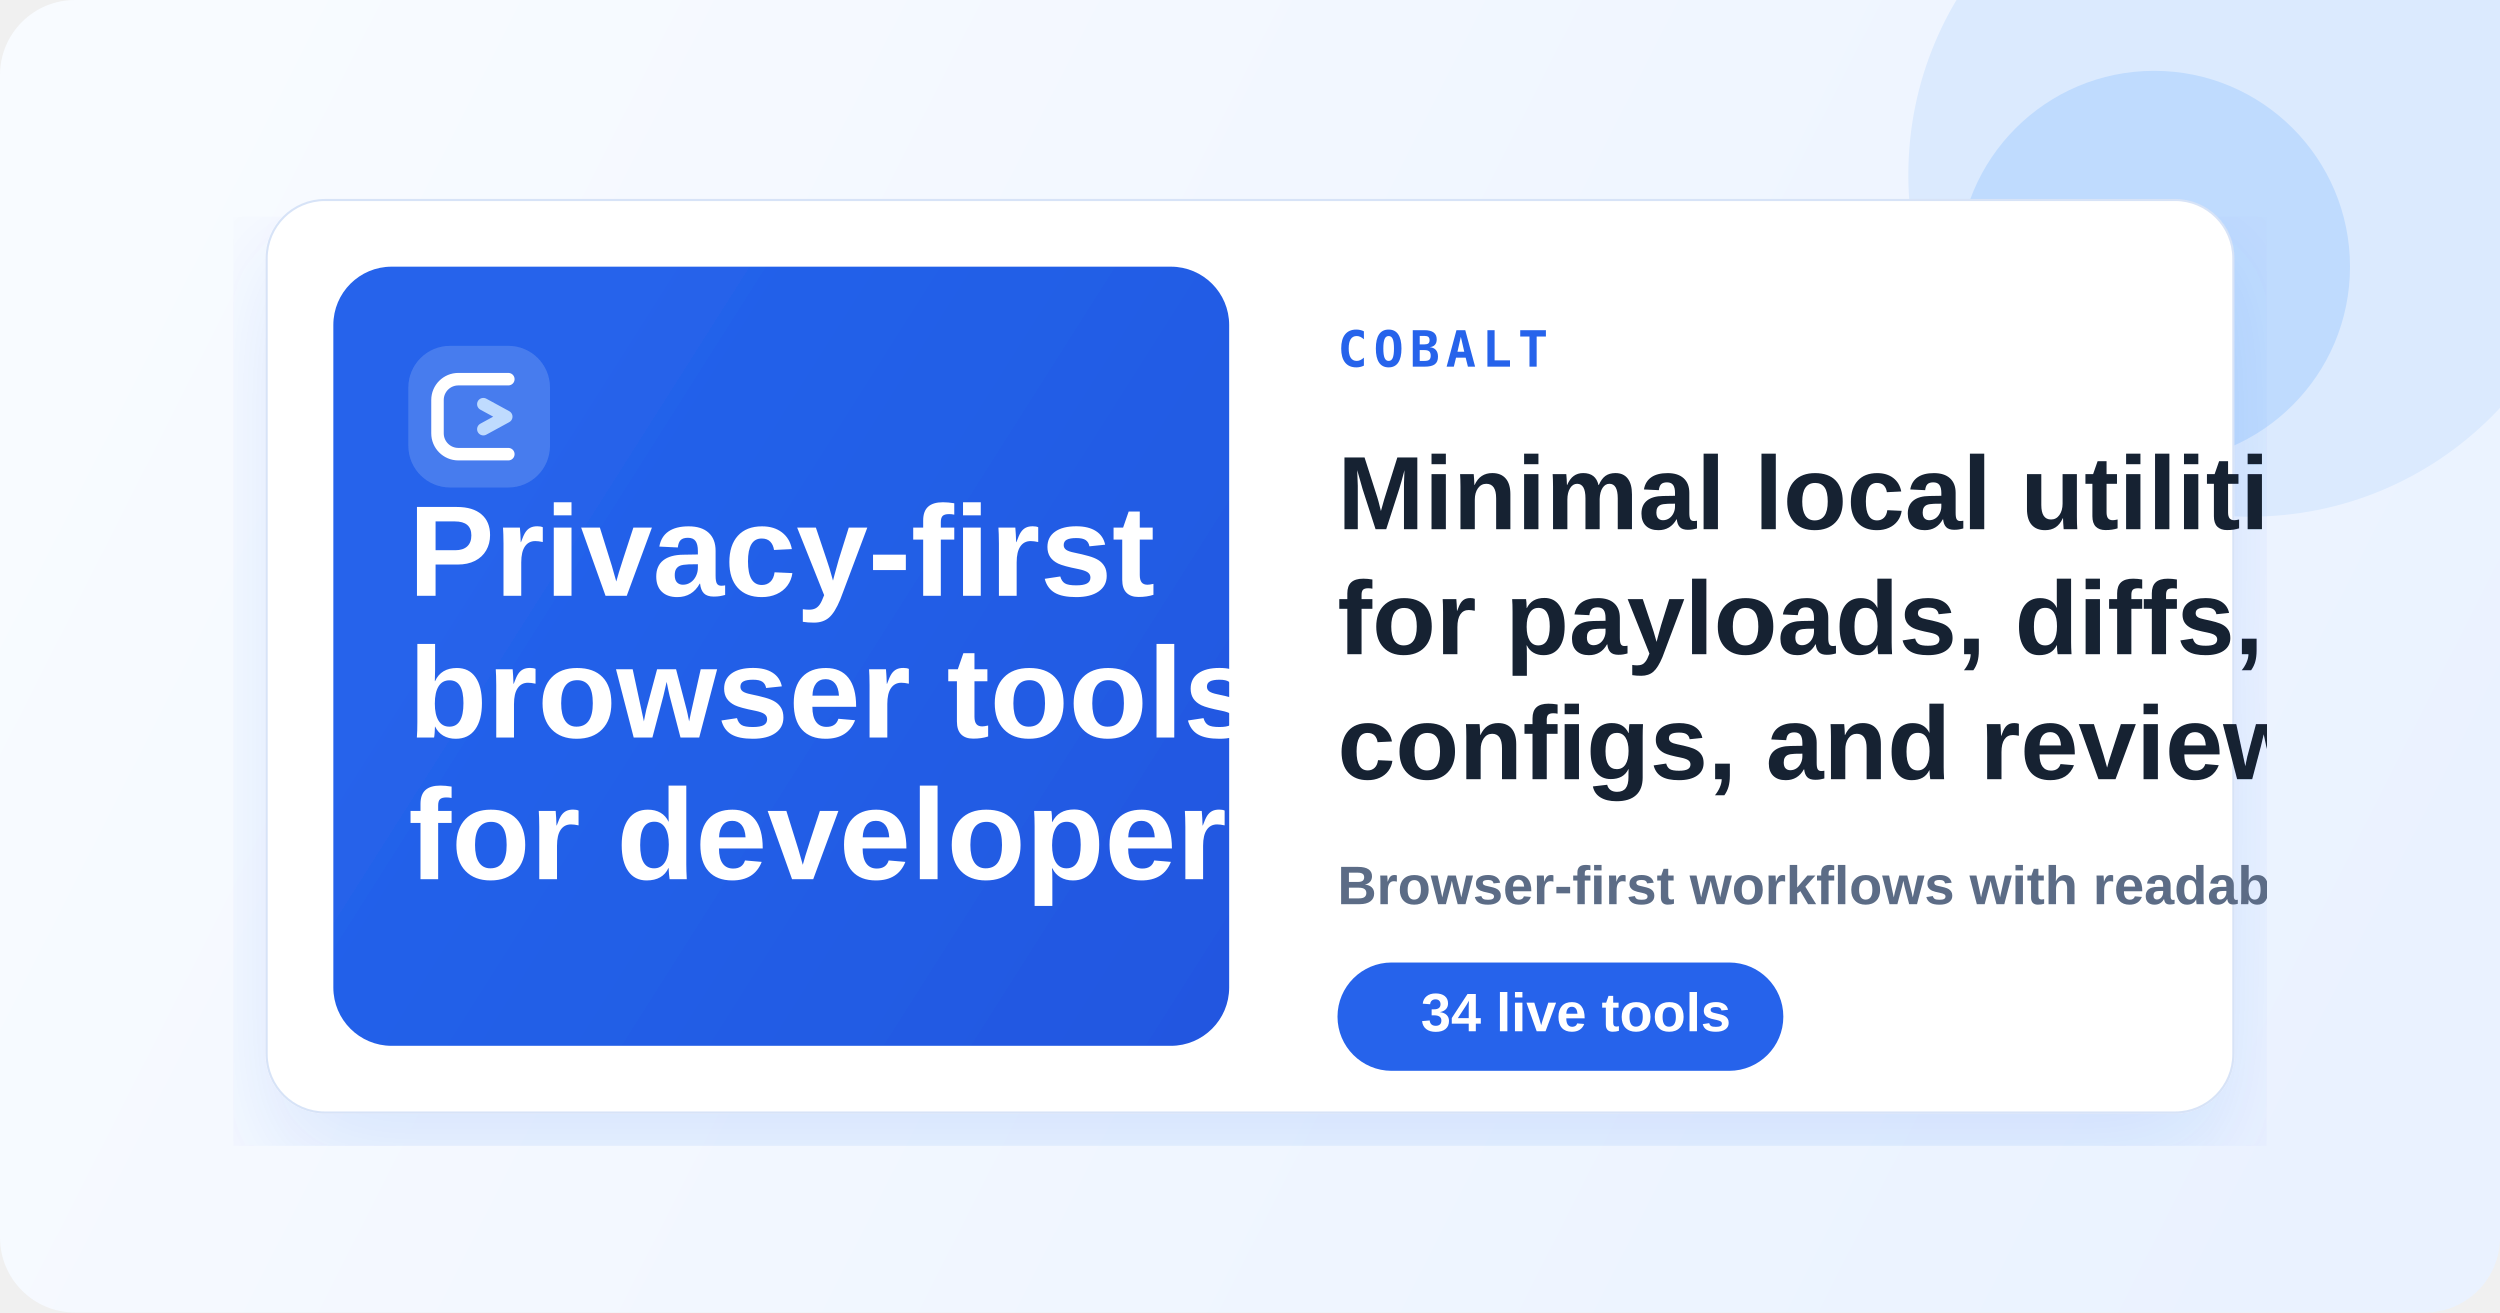
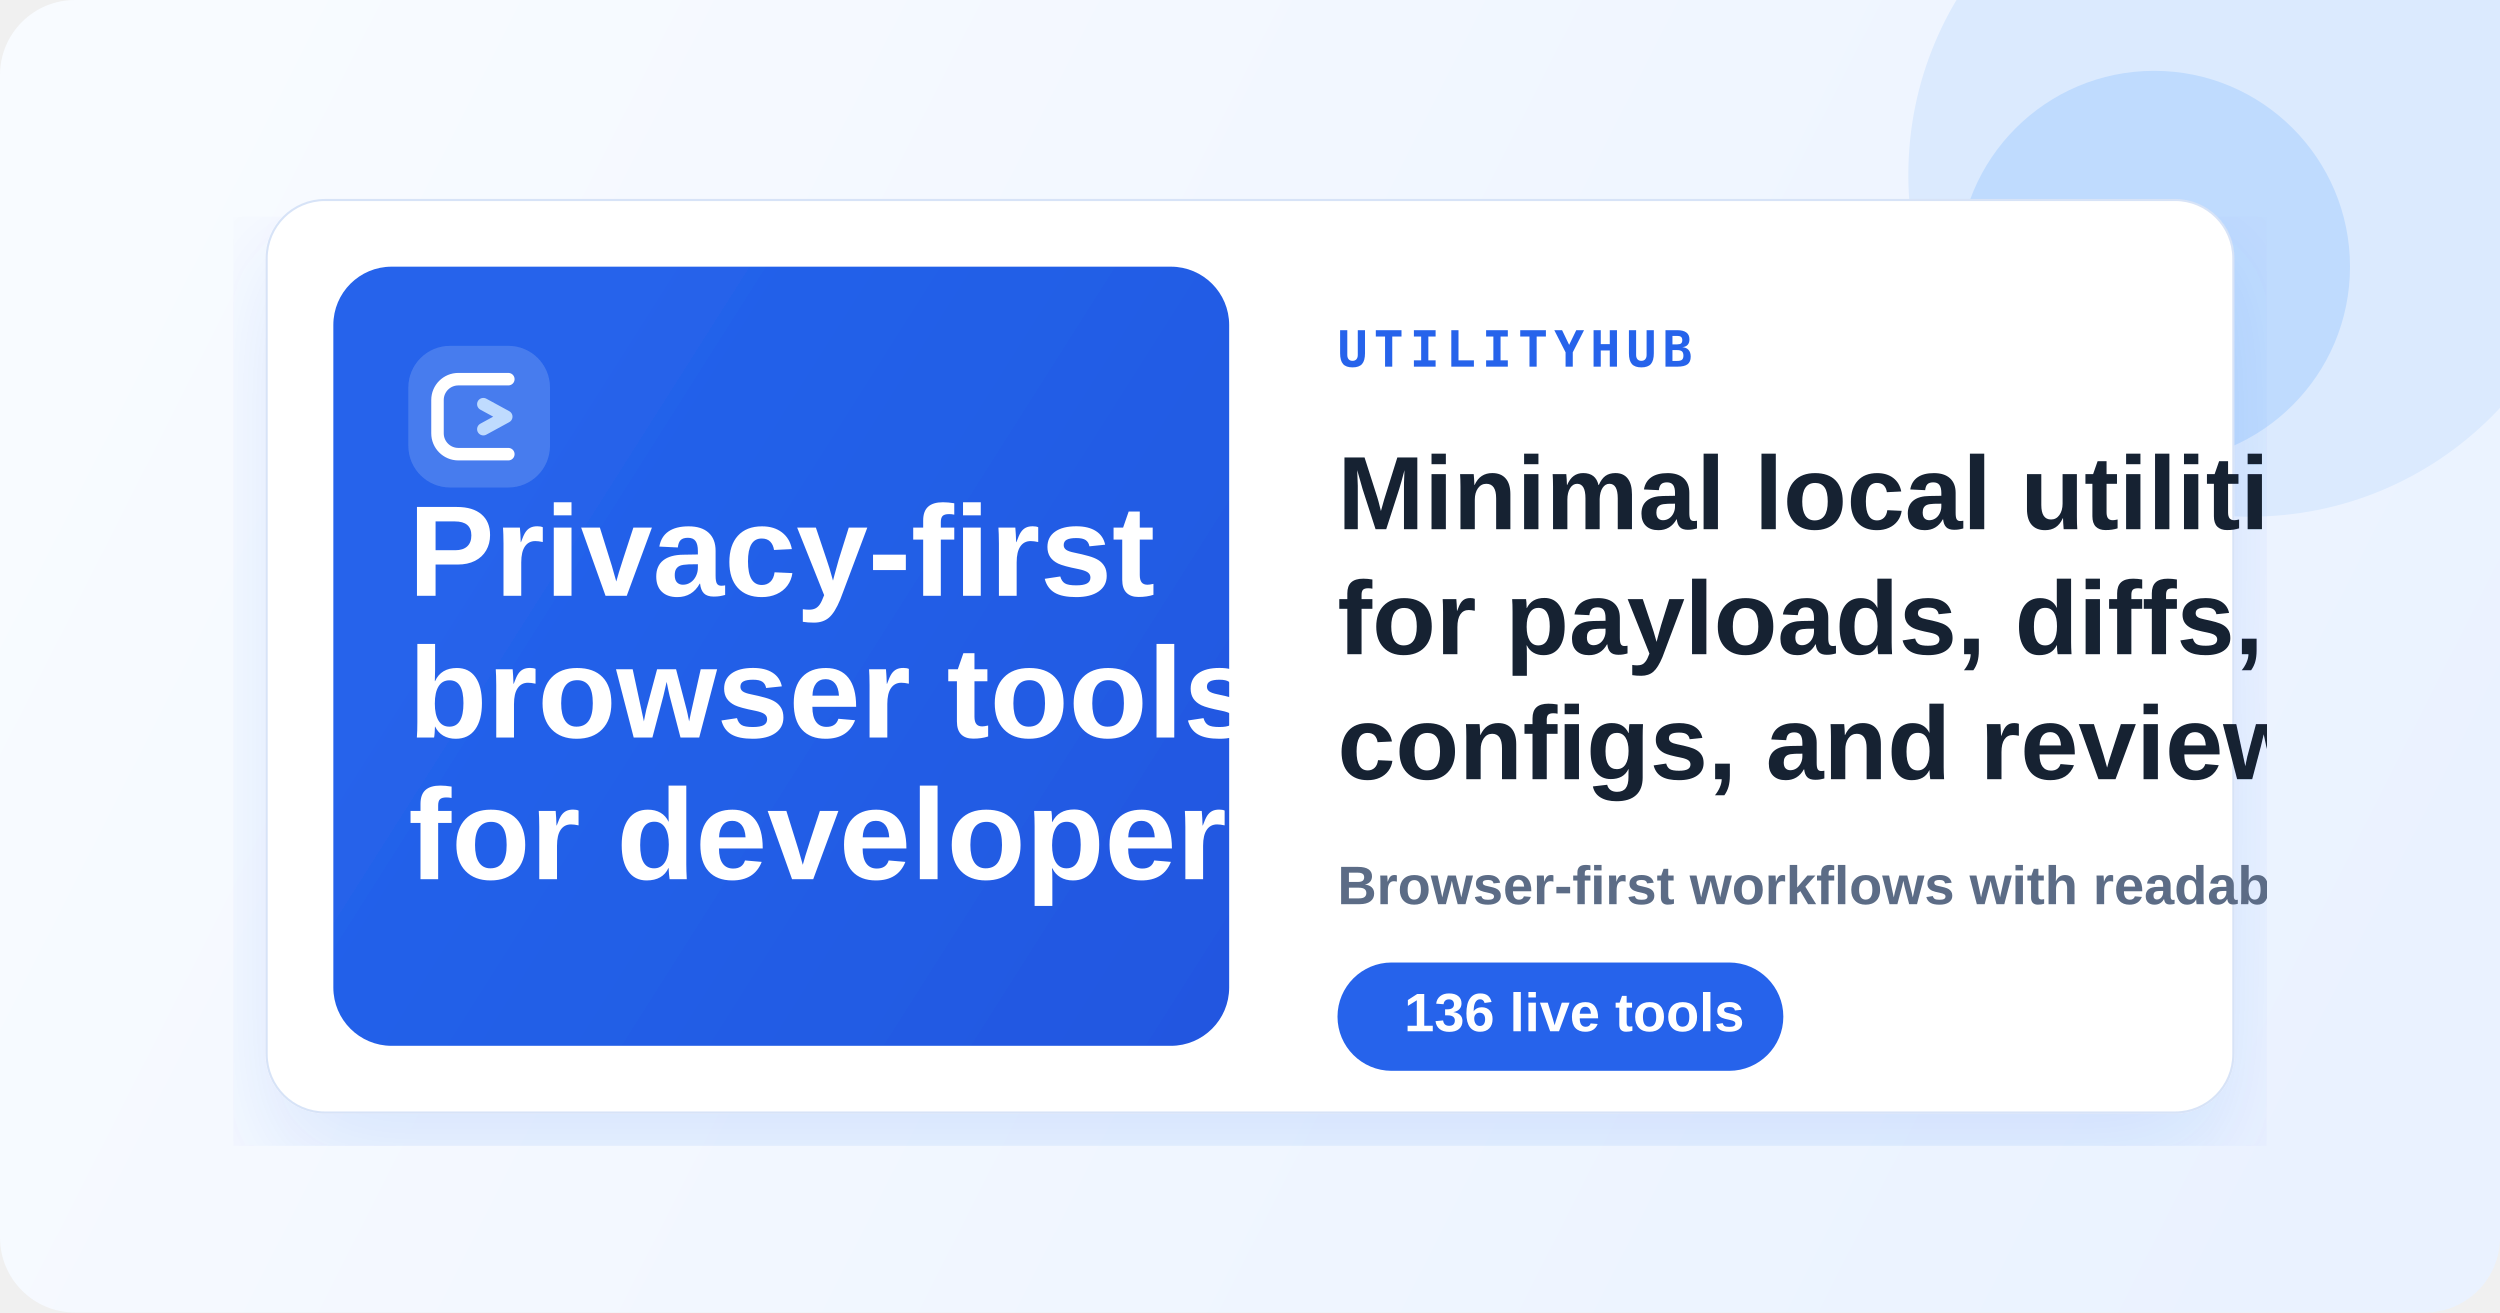
<svg xmlns="http://www.w3.org/2000/svg" width="1200" height="630" viewBox="0 0 1200 630" fill="none" role="img" aria-labelledby="title desc">
  <defs>
    <linearGradient id="bg" x1="84" y1="54" x2="1116" y2="576" gradientUnits="userSpaceOnUse">
      <stop stop-color="#F8FBFF" />
      <stop offset="1" stop-color="#EAF2FF" />
    </linearGradient>
    <linearGradient id="hero" x1="320" y1="104" x2="948" y2="502" gradientUnits="userSpaceOnUse">
      <stop stop-color="#2563EB" />
      <stop offset="1" stop-color="#1D4ED8" />
    </linearGradient>
    <filter id="shadow" x="112" y="80" width="976" height="470" filterUnits="userSpaceOnUse" color-interpolation-filters="sRGB">
      <feDropShadow dx="0" dy="24" stdDeviation="28" flood-color="#2563EB" flood-opacity="0.12" />
    </filter>
  </defs>
  <rect width="1200" height="630" rx="36" fill="url(#bg)" />
  <circle cx="1080" cy="84" r="164" fill="#DBEAFE" />
  <circle cx="1034" cy="128" r="94" fill="#BFDBFE" />
  <g filter="url(#shadow)">
    <rect x="128" y="96" width="944" height="438" rx="28" fill="#FFFFFF" stroke="#D7E3F7" />
    <rect x="160" y="128" width="430" height="374" rx="28" fill="url(#hero)" />
    <rect x="196" y="166" width="68" height="68" rx="20" fill="rgba(255,255,255,0.16)" />
    <path d="M244 182H220C214.477 182 210 186.477 210 192V208C210 213.523 214.477 218 220 218H244" stroke="white" stroke-width="6" stroke-linecap="round" stroke-linejoin="round" />
    <path d="M232 194L243 200L232 206" stroke="#BFDBFE" stroke-width="6" stroke-linecap="round" stroke-linejoin="round" />
    <text x="196" y="286" fill="white" font-family="Manrope, Arial, sans-serif" font-size="62" font-weight="800">Privacy-first</text>
    <text x="196" y="354" fill="white" font-family="Manrope, Arial, sans-serif" font-size="62" font-weight="800">browser tools</text>
    <text x="196" y="422" fill="white" font-family="Manrope, Arial, sans-serif" font-size="62" font-weight="800">for developers.</text>
    <text x="642" y="176" fill="#2563EB" font-family="IBM Plex Mono, monospace" font-size="24" font-weight="700" letter-spacing="0.12em">
-       COBALT
+       UTILITYHUB
    </text>
    <text x="642" y="254" fill="#132033" font-family="Manrope, Arial, sans-serif" font-size="50" font-weight="800">
      Minimal local utilities
    </text>
    <text x="642" y="314" fill="#132033" font-family="Manrope, Arial, sans-serif" font-size="50" font-weight="800">
      for payloads, diffs,
    </text>
    <text x="642" y="374" fill="#132033" font-family="Manrope, Arial, sans-serif" font-size="50" font-weight="800">
      configs, and review.
    </text>
    <text x="642" y="434" fill="#5B6C86" font-family="Manrope, Arial, sans-serif" font-size="26" font-weight="600">
      Browser-first workflows with readable UI and zero required backend.
    </text>
    <rect x="642" y="462" width="214" height="52" rx="26" fill="#2563EB" />
-     <text x="682" y="495" fill="white" font-family="Manrope, Arial, sans-serif" font-size="26" font-weight="800">34 live tools</text>
+     <text x="674" y="495" fill="white" font-family="Manrope, Arial, sans-serif" font-size="26" font-weight="800">136 live tools</text>
  </g>
</svg>
